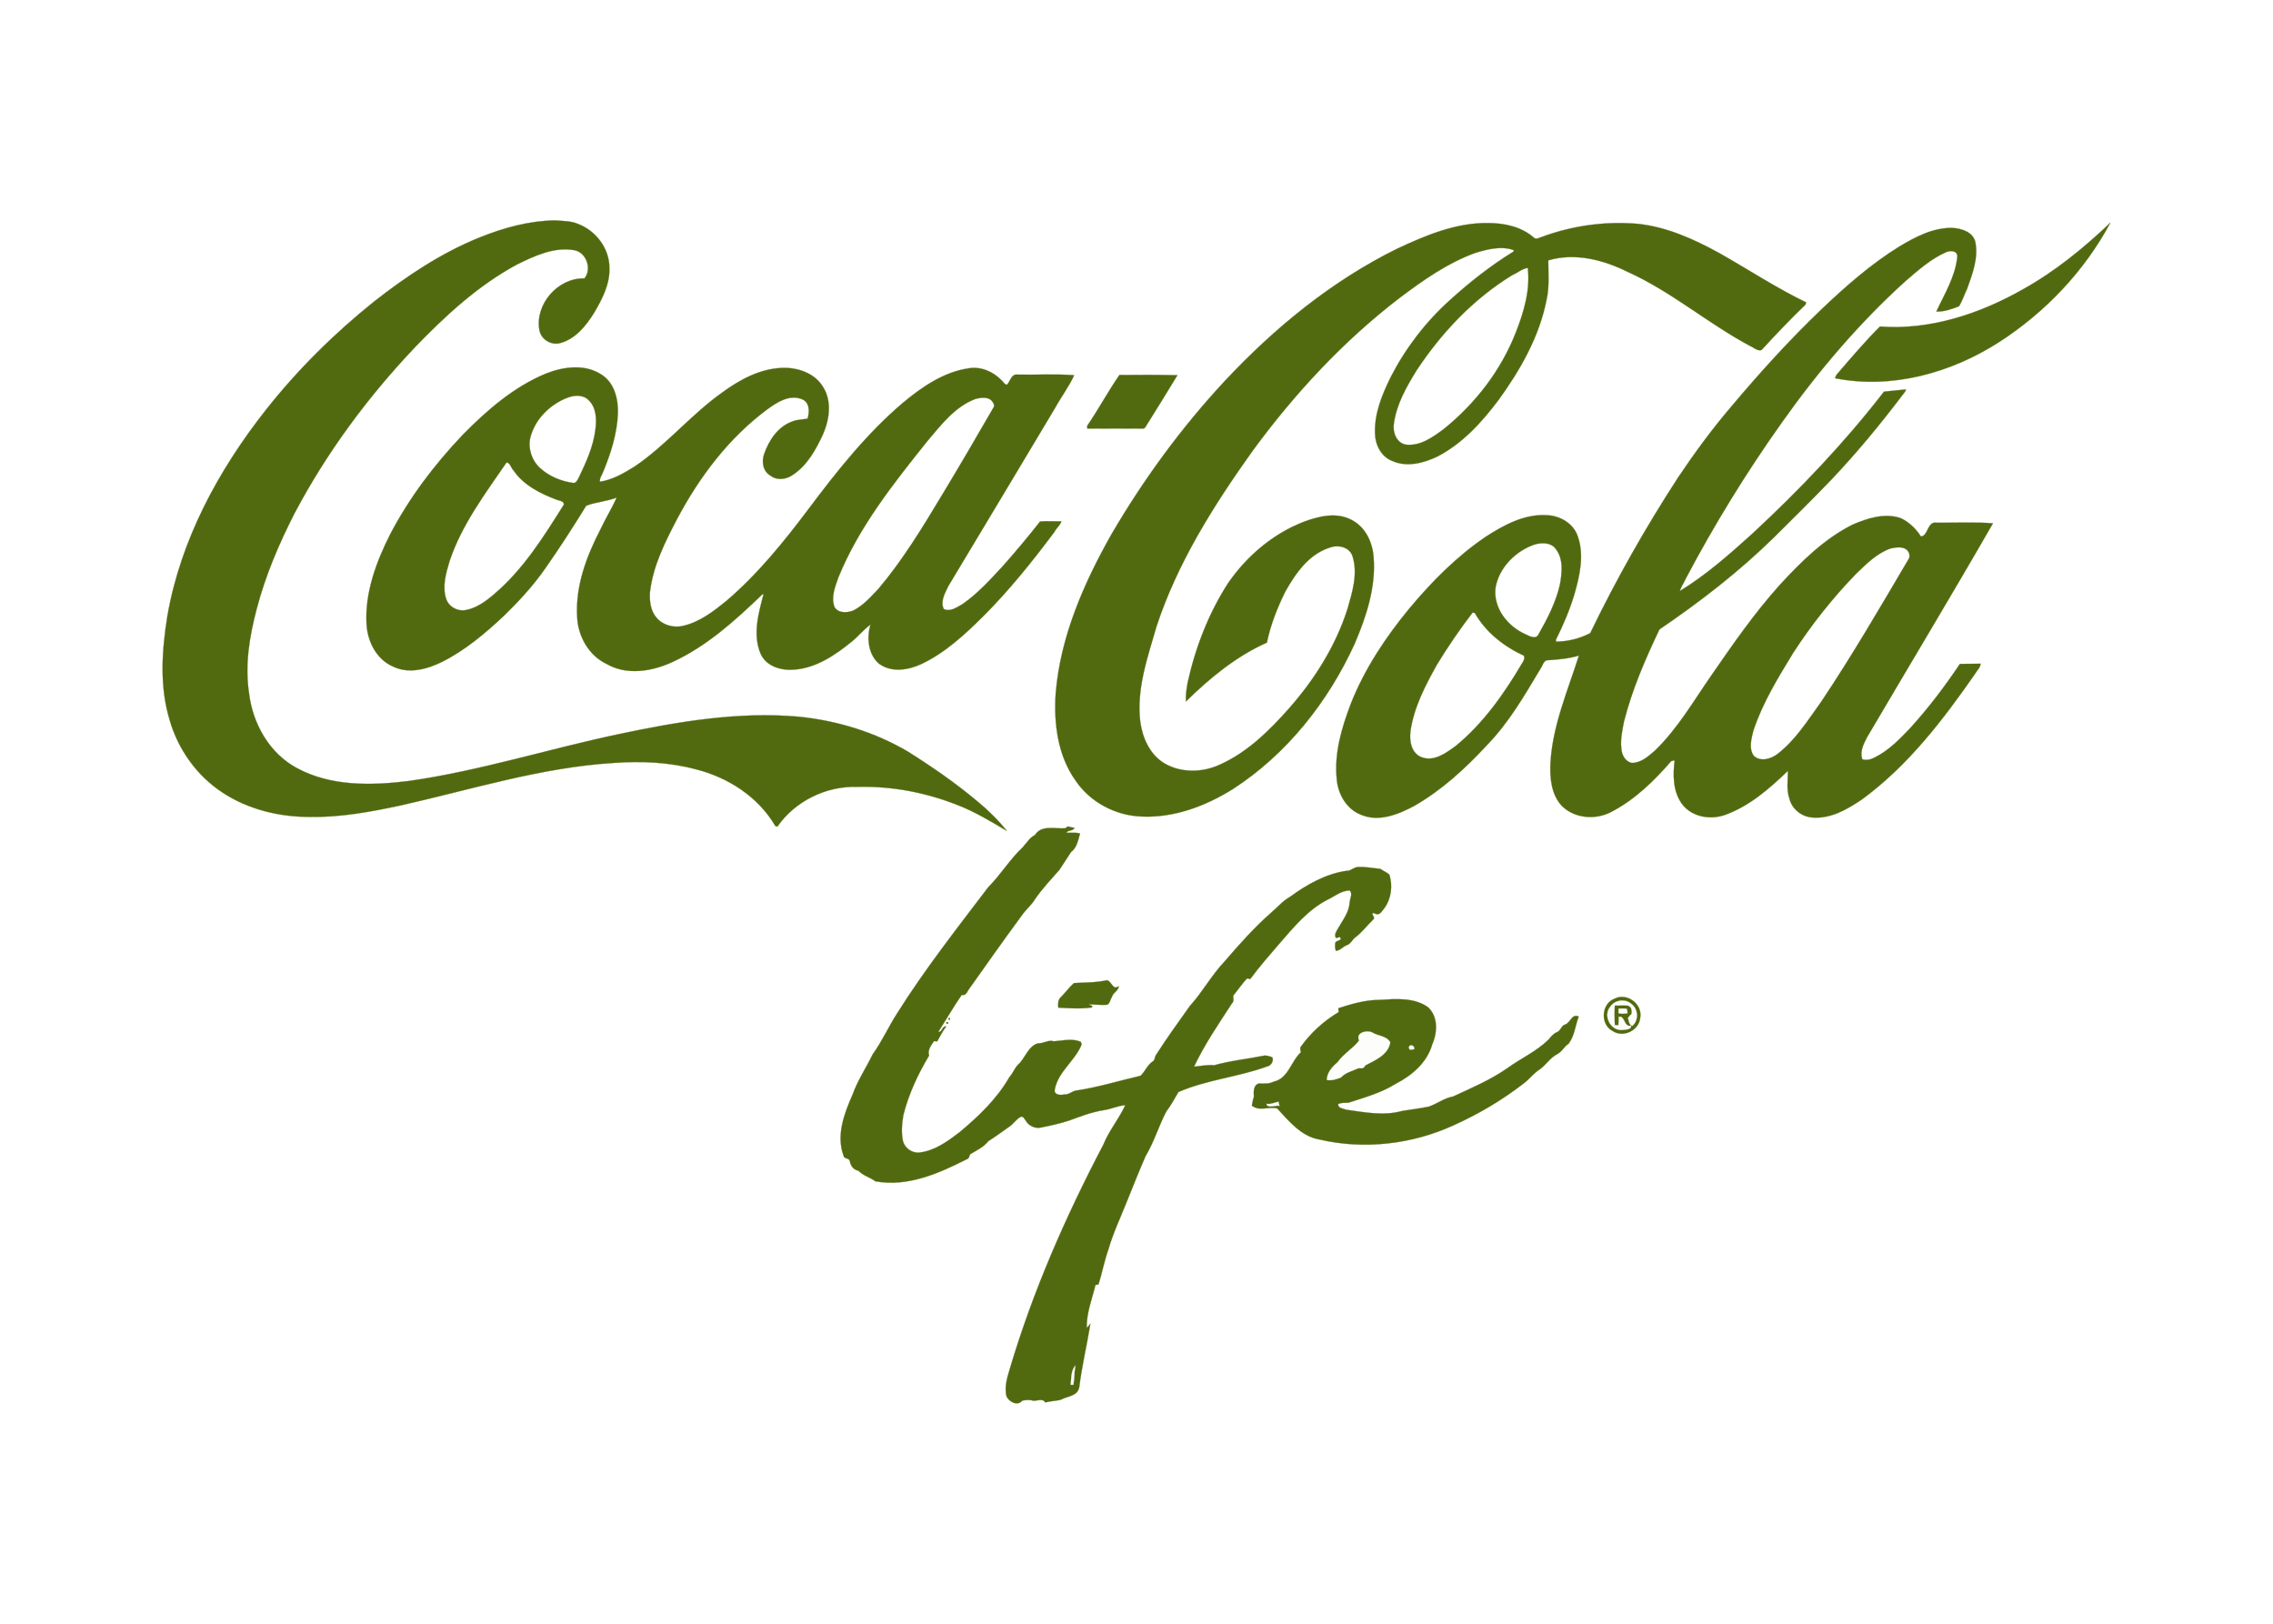
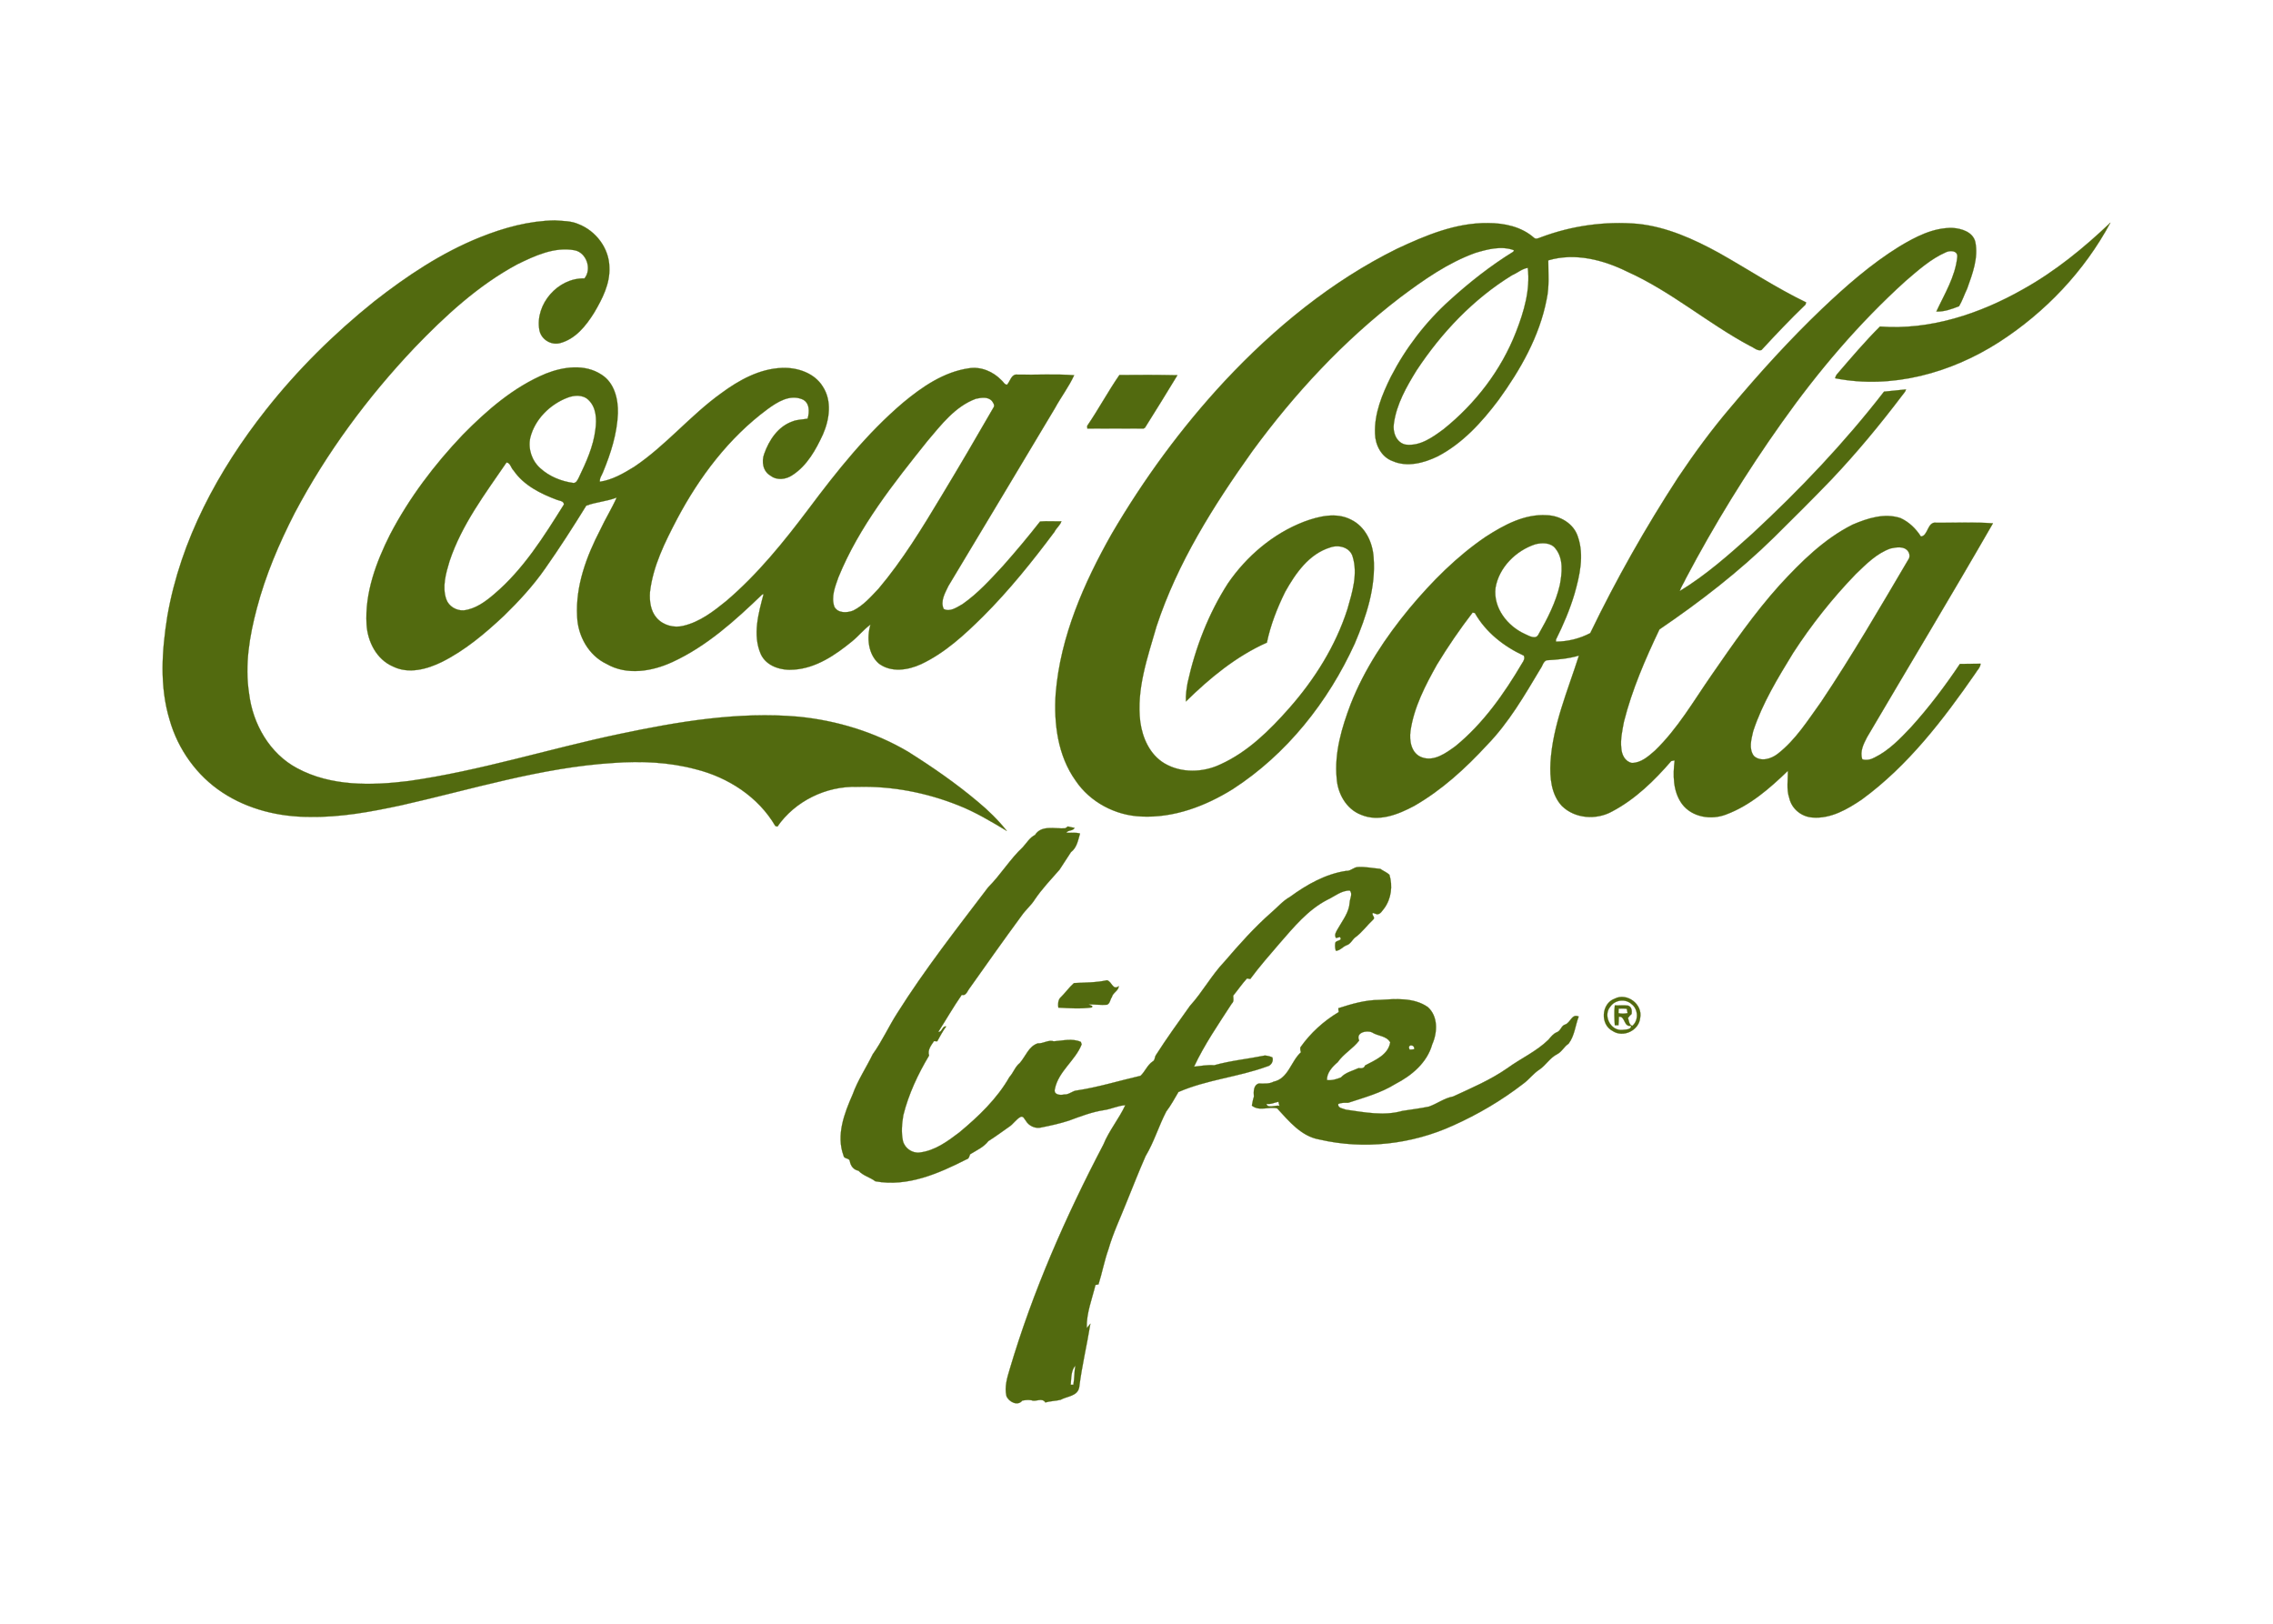
<svg xmlns="http://www.w3.org/2000/svg" viewBox="0 0 560 400" fill-rule="evenodd" clip-rule="evenodd">
-   <clipPath id="a">
-     <path d="M40 54.272h480v291.456h-480z" />
-   </clipPath>
-   <g clip-path="url(#a)" stroke-width=".05">
-     <path d="M118.296 58.444c5.848-2.349 12.046-4.049 18.393-4.149 1.95.15 3.999.1 5.799.9 4.298 1.65 7.597 5.948 7.647 10.646.2 4.049-1.75 7.798-3.749 11.196-1.999 3.198-4.598 6.498-8.447 7.497-2.198.55-4.597-.9-5.048-3.199-1.149-6.397 4.599-12.944 11.096-12.745 1.899-2.299.5-6.397-2.449-6.947-4.948-.9-9.746 1.349-14.045 3.448-9.696 5.198-17.843 12.746-25.39 20.593-11.546 12.195-21.643 25.84-29.489 40.684-3.849 7.498-7.197 15.344-9.347 23.542-1.799 6.797-2.998 13.894-1.899 20.942.899 7.447 5.048 14.794 11.845 18.393 8.347 4.498 18.294 4.298 27.49 3.149 17.593-2.499 34.587-7.947 51.98-11.596 14.445-3.049 29.239-5.548 44.034-4.248 9.497.949 18.843 3.799 27.04 8.647 5.948 3.748 11.746 7.747 17.144 12.295 2.599 2.149 5.048 4.548 7.148 7.197-3.849-2.299-7.748-4.648-11.946-6.298-7.897-3.148-16.394-4.798-24.941-4.548-7.596-.25-15.294 3.499-19.642 9.796-.1-.05-.35-.15-.5-.15-4.198-7.197-11.646-11.995-19.643-13.994-6.547-1.75-13.445-2.05-20.192-1.55-17.843 1.099-35.037 6.548-52.38 10.446-7.447 1.599-14.944 2.999-22.592 2.849-7.497 0-15.094-1.85-21.392-5.998-6.348-4.148-10.996-10.696-13.045-17.943-2.499-8.247-1.899-17.044-.55-25.491 3.248-18.742 12.544-35.936 24.24-50.78 7.798-9.896 16.844-18.843 26.69-26.74 8.047-6.298 16.644-12.045 26.14-15.844zm225.865 2.849c7.048-3.299 14.495-6.448 22.442-6.348 3.998 0 8.247.9 11.296 3.599.5.5 1.199.1 1.75-.1 7.597-2.849 15.794-3.999 23.891-3.299 7.097.75 13.744 3.749 19.942 7.147 7.197 4.049 14.045 8.597 21.492 12.195l-.15.551c-3.749 3.598-7.347 7.397-10.846 11.195-1.05.3-1.9-.65-2.799-1-10.396-5.548-19.442-13.444-30.239-18.293-5.947-2.949-12.945-4.748-19.493-2.799 0 3.149.301 6.447-.399 9.596-1.75 9.097-6.448 17.344-11.846 24.791-4.098 5.448-8.847 10.696-14.994 13.895-3.399 1.65-7.548 2.749-11.146 1.15-2.749-1-4.249-3.999-4.299-6.748-.2-4.947 1.75-9.646 3.899-13.994 3.649-7.098 8.597-13.545 14.544-18.893 4.849-4.399 10.047-8.497 15.645-11.946l.056-.128.038-.093.056-.128c-3.099-1.15-6.497-.25-9.496.649-6.798 2.449-12.746 6.648-18.493 10.946-13.995 10.696-26.091 23.741-36.487 37.936-9.547 13.395-18.443 27.489-23.591 43.133-2.199 7.648-4.998 15.445-3.998 23.542.549 3.948 2.349 8.047 5.947 10.196 4.149 2.449 9.496 2.299 13.795.25 6.748-3.049 12.146-8.397 16.994-13.895 6.247-7.097 11.396-15.294 14.294-24.341 1.2-4.148 2.599-8.647 1.3-12.895-.65-2.349-3.448-3.049-5.548-2.299-5.248 1.6-8.547 6.398-11.096 10.946-1.949 3.949-3.598 8.147-4.499 12.495-7.547 3.349-14.094 8.747-19.942 14.495-.1-1.549.15-3.049.4-4.548 1.9-8.647 5.148-17.094 9.947-24.542 4.597-6.697 11.095-12.245 18.742-15.193 3.649-1.35 7.947-2.399 11.596-.5 3.498 1.699 5.298 5.548 5.548 9.246.6 7.398-1.8 14.595-4.648 21.292-6.548 14.345-16.744 27.24-30.039 35.837-6.748 4.198-14.545 7.147-22.592 6.747-6.347-.25-12.595-3.548-16.144-8.846-4.398-6.148-5.398-14.095-4.898-21.492 1.15-13.995 6.947-27.19 13.795-39.286 7.897-13.494 17.193-26.19 27.839-37.635 12.196-13.045 26.34-24.641 42.434-32.588zm28.39 6.497c-9.546 5.848-17.394 14.145-23.541 23.442-2.499 4.048-4.949 8.346-5.598 13.095-.35 2.099.599 4.748 2.899 5.198 3.548.449 6.647-1.8 9.346-3.799 7.847-6.297 14.194-14.544 17.843-23.941 1.95-4.998 3.549-10.396 2.899-15.794-1.399.2-2.549 1.249-3.848 1.799zm125.903 3.449c7.897-4.398 14.994-10.196 21.492-16.394-6.398 11.946-16.045 22.092-27.44 29.439-11.846 7.597-26.39 11.646-40.385 8.897.1-.45.3-.85.6-1.15 3.398-3.948 6.747-7.897 10.445-11.595 12.396.949 24.641-3.149 35.288-9.197zM134.49 92.031c4.299-1.699 9.597-2.449 13.695.25 3.198 1.999 4.148 6.048 4.049 9.547-.2 4.998-1.75 9.846-3.649 14.444-.301.8-.9 1.5-.8 2.399 3.099-.45 5.897-2.099 8.496-3.698 7.798-5.248 13.796-12.646 21.392-18.093 4.399-3.249 9.447-6.048 14.995-6.248 3.799-.15 7.997 1.25 10.047 4.598 2.299 3.499 1.649 8.097.05 11.746-1.75 3.799-3.899 7.697-7.498 10.046-1.599 1.1-3.848 1.4-5.447.15-1.849-1.049-2.249-3.448-1.55-5.348 1.2-3.398 3.399-6.747 6.947-7.997 1.199-.499 2.499-.449 3.749-.699.5-1.65.55-4.049-1.4-4.799-3.049-1.199-6.048.7-8.446 2.45-9.547 7.047-16.844 16.743-22.342 27.139-2.948 5.648-5.898 11.496-6.647 17.944-.15 2.198.149 4.648 1.649 6.347 1.599 1.849 4.299 2.549 6.597 1.949 4.049-.95 7.398-3.549 10.546-6.098 7.748-6.597 14.195-14.594 20.293-22.691 6.998-9.346 14.345-18.593 23.292-26.19 4.698-3.898 9.996-7.547 16.144-8.447 2.998-.5 6.048.801 8.096 2.949.45.35.7 1.05 1.35 1.1.8-.85 1.05-2.699 2.549-2.499 4.649.1 9.347-.2 13.995.15-1.3 2.849-3.249 5.398-4.748 8.147-8.748 14.594-17.444 29.188-26.241 43.783-.8 1.699-2.049 3.748-1.15 5.648 1.55.849 3.3-.45 4.649-1.2 3.799-2.649 6.898-6.098 9.996-9.446 3.149-3.549 6.198-7.197 9.096-10.896 1.75-.15 3.499 0 5.248-.05-.249.949-1.249 1.649-1.698 2.599-5.449 7.297-11.147 14.394-17.594 20.842-4.549 4.498-9.397 8.996-15.245 11.745-3.248 1.5-7.397 2.15-10.446-.15-2.649-2.299-2.999-6.398-2.049-9.596-1.649 1.199-2.949 2.849-4.549 4.149-4.098 3.348-8.796 6.547-14.194 6.946-3.149.301-6.897-.749-8.297-3.848-2.049-4.748-.55-10.046.7-14.744l-.35.099c-6.648 6.398-13.645 12.746-22.142 16.645-4.998 2.299-11.196 3.348-16.194.449-4.448-2.099-7.096-6.947-7.247-11.745-.4-7.497 2.3-14.745 5.698-21.292 1.25-2.699 2.849-5.248 4.049-7.947-2.399.949-5.148 1.099-7.498 1.999-3.248 5.248-6.547 10.396-10.095 15.444-2.949 4.249-6.498 8.097-10.196 11.695-4.649 4.349-9.547 8.497-15.245 11.346-3.648 1.8-8.197 3.049-12.045 1.15-4.099-1.75-6.298-6.148-6.548-10.396-.45-7.747 2.349-15.295 5.798-22.142 4.698-8.997 10.896-17.194 17.893-24.541 5.948-6.047 12.545-11.795 20.492-15.094zm105.96 6.198c-5.098 1.849-8.546 6.398-11.945 10.396-8.347 10.446-16.844 21.092-21.942 33.587-.801 2.3-1.85 4.799-1 7.248.849 1.649 3.149 1.549 4.648.949 2.499-1.249 4.349-3.398 6.248-5.398 5.947-7.047 10.746-14.944 15.494-22.841 4.349-7.197 8.597-14.445 12.795-21.742.451-.6-.1-1.299-.449-1.749-1.05-1-2.599-.7-3.849-.45zm-115.656 15.694 0 0c.949.1 1.099 1.4 1.749 1.999 2.499 3.649 6.648 5.698 10.646 7.198.6.25 1.7.25 1.749 1.149-4.947 7.897-9.996 15.994-17.193 22.092-2.149 1.849-4.598 3.649-7.497 3.998-1.849.1-3.698-.999-4.299-2.749-1.049-3.049-.099-6.347.801-9.346 2.998-8.997 8.746-16.594 14.044-24.341zm14.994-15.944c-4.298 1.65-7.997 5.298-9.146 9.847-.6 2.749.399 5.698 2.499 7.548 2.199 1.999 5.148 3.198 8.097 3.598.749.05 1.049-.75 1.349-1.3 1.799-3.748 3.598-7.647 4.098-11.845.35-2.499.25-5.448-1.699-7.298-1.349-1.35-3.548-1.2-5.198-.55zm136-5.598c4.748-.05 9.546-.05 14.294.05-2.599 4.299-5.298 8.647-7.997 12.945l-.35.2c-4.648-.05-9.246 0-13.844 0l-.05-.65c2.798-4.098 5.147-8.496 7.947-12.545zM262.442 204.039c.2-.099.5-.349.65-.449.55.15 1.099.25 1.649.35-.4.849-1.549.449-2.049 1.199 1.1.1 2.299-.15 3.399.2-.5 1.649-.75 3.448-2.249 4.598l-2.799 4.298c-2.1 2.4-4.299 4.699-6.098 7.348-.85 1.399-2.199 2.499-3.149 3.848-4.448 6.048-8.797 12.196-13.145 18.343-.4.6-.75 1.6-1.699 1.3-2.05 2.949-3.848 6.098-5.798 9.147.999.1.949-1.55 1.949-1.35-.85 1.15-1.499 2.399-2.199 3.649l-.8-.05c-.699 1.05-1.649 2.199-1.199 3.549-2.749 4.598-5.048 9.496-6.347 14.694-.35 2.049-.551 4.249-.1 6.348.449 1.799 2.299 3.099 4.148 2.849 3.749-.45 6.847-2.749 9.746-4.948 4.749-3.949 9.297-8.297 12.346-13.645.999-1.1 1.399-2.55 2.549-3.449 1.449-1.649 2.199-4.148 4.448-4.848 1.35.1 2.599-.949 3.948-.5 2.199-.15 4.549-.8 6.648.15l.2.6c-1.55 3.998-5.748 6.648-6.598 10.996-.4 1.449 1.35 1.599 2.3 1.349 1.199.1 2.049-.949 3.198-1 5.248-.799 10.397-2.399 15.594-3.598 1.1-1 1.65-2.599 2.949-3.499.65-.3.5-1.099.85-1.599 2.649-4.149 5.548-8.148 8.397-12.146 3.098-3.399 5.298-7.547 8.546-10.946 3.599-4.198 7.298-8.346 11.446-11.995 1.549-1.3 2.849-2.899 4.648-3.899 4.099-2.998 8.747-5.648 13.845-6.398 1.1.1 1.849-.949 2.948-.949 1.8-.1 3.65.3 5.448.449.7.5 1.6.85 2.25 1.45.849 2.749.449 5.898-1.25 8.247-.5.55-.9 1.499-1.799 1.499l-1.05-.35c-.35.6.749 1.1.1 1.65-1.55 1.449-2.749 3.199-4.499 4.448-.699.6-1.099 1.6-2.099 1.899-.9.35-1.549 1.3-2.599 1.35-.199-.6-.25-1.25-.15-1.899.1-.801 1.949-.45 1.15-1.5l-.949.25c-.55-.75.05-1.599.45-2.299 1.15-2.049 2.749-3.999 2.899-6.447.05-1 .8-2.099.05-2.949-2.099-.05-3.748 1.449-5.598 2.3-4.798 2.499-8.247 6.747-11.745 10.746-2.449 2.848-4.948 5.697-7.197 8.746l-.8-.15c-1.199 1.3-2.249 2.849-3.399 4.248 0 .65.25 1.45-.35 1.95-3.299 5.098-6.747 10.096-9.296 15.544 1.649-.15 3.248-.5 4.947-.35 4.099-1.15 8.347-1.55 12.496-2.399.65.05 1.249.2 1.849.45.35.949-.3 2.049-1.3 2.249-7.097 2.599-14.844 3.248-21.841 6.297-.95 1.6-1.85 3.3-2.999 4.799-1.85 3.549-2.999 7.497-5.098 10.996-1.65 3.748-3.149 7.597-4.698 11.396-1.5 3.798-3.299 7.547-4.448 11.545-1 2.8-1.55 5.799-2.449 8.648l-.75.149c-.849 3.499-2.249 6.947-2.149 10.596.3-.3.55-.65.899-1.05-.849 5.248-2.098 10.396-2.749 15.644-.4 2.25-2.999 2.2-4.597 3.099-1.25.301-2.55.301-3.749.65-.85-1.299-2.3-.05-3.449-.55-.749-.1-1.499-.05-2.249.1-1.1 1.449-3.349.3-3.898-1.149-.5-2.199.149-4.399.799-6.548 5.698-19.243 13.796-37.636 23.092-55.38 1.399-3.448 3.848-6.347 5.398-9.696-1.8.1-3.449.95-5.198 1.2-2.999.449-5.848 1.549-8.697 2.599-2.149.699-4.398 1.199-6.647 1.649-1.5.45-3.199-.3-3.949-1.599-.35-.4-.6-1.199-1.249-1-1.199.6-1.85 1.849-2.999 2.55-1.65 1.149-3.249 2.348-4.998 3.448-1.15 1.499-2.899 2.249-4.499 3.249-.199.449-.25 1.099-.899 1.249-6.898 3.499-14.545 6.848-22.442 5.398-1.299-1-2.999-1.349-4.148-2.598-1.25-.25-1.949-1.2-2.149-2.4-.15-.8-1.45-.449-1.55-1.349-1.849-5.049.2-10.397 2.249-15.045 1.25-3.499 3.349-6.597 4.948-9.896 2.3-3.199 3.898-6.798 6.048-10.146 6.798-10.797 14.694-20.843 22.392-30.989 3.099-3.099 5.348-6.897 8.547-9.896.949-1.05 1.699-2.349 2.998-2.999 1.598-2.549 4.997-1.45 7.446-1.65zM264.591 242.175c2.699-.15 5.498-.1 8.147-.699 1.25.35 1.4 2.599 2.899 1.449-.05 1.15-1.449 1.599-1.699 2.699-.45.599-.45 1.649-1.249 1.899-1.5.1-2.999-.1-4.499-.1.2.1.65.3.9.4l-.05.35c-2.699.4-5.598.2-8.297.05-.1-.75-.1-1.699.4-2.349 1.249-1.2 2.199-2.6 3.448-3.699zm133.2 3.848c3.049-1.598 6.998 1.4 6.298 4.749-.3 3.099-4.198 4.948-6.798 3.198-3.098-1.599-2.798-6.747.5-7.947zm-57.978.3c3.999-.25 8.497-.649 11.946 1.75 2.598 2.299 2.399 6.297 1.099 9.196-1.25 4.498-5.048 7.697-9.047 9.746-3.599 2.249-7.697 3.349-11.646 4.649-.849 0-1.699-.051-2.449.3-.199 1.049 1.2 1.099 1.9 1.399 4.598.65 9.346 1.6 13.895.301 2.149-.35 4.348-.6 6.497-1.051 2.05-.699 3.799-2.099 5.998-2.499 4.548-2.099 9.247-4.098 13.395-6.997 3.299-2.399 7.147-4.098 10.096-6.997.6-.7 1.199-1.5 2.099-1.85.95-.349 1.05-1.649 2.05-1.899 1.299-.449 1.599-2.749 3.299-1.949-.85 2.199-1 4.749-2.499 6.697-1.1.7-1.65 2-2.849 2.599-1.75.9-2.699 2.649-4.299 3.749-1.499.95-2.549 2.449-3.998 3.499-5.298 4.098-11.146 7.547-17.294 10.296-10.196 4.648-21.942 5.997-32.937 3.448-4.449-.749-7.498-4.498-10.397-7.647-2.049-.55-4.398.8-6.247-.699.15-.75.25-1.5.5-2.199-.1-1.15-.15-2.849 1.199-3.249 1.249 0 2.549.15 3.649-.45 3.648-.749 4.298-5.098 6.747-7.247-.15-.4-.2-.8-.15-1.2 2.499-3.548 5.748-6.497 9.446-8.696 0-.25-.1-.749-.1-.949 3.25-1.051 6.648-2.051 10.097-2.051z" fill="#526a0f" stroke="#526a0f" />
-     <path d="M396.742 247.973c1.15-1.7 3.749-2 5.248-.6 1.65 1.249 1.75 4.049.15 5.348-.8-.25-.8-1.25-1.05-1.949.259-.368.561-.704.9-1 .1-.8 0-1.799-.9-2.049-1.05-.15-2.149 0-3.249-.05-.199 1.599-.099 3.249 0 4.898h.9c.05-.7.1-1.399.1-2.099 1.599-.25 1.15 2.649 2.999 2.199.15 1.05-1.55.949-2.299 1.05-2.799.15-4.649-3.599-2.799-5.748zM398.791 248.473c.65-.05 1.349-.05 1.999.05l.2 1.05c-.75.15-1.55.199-2.249 0l.05-1.1z" fill="#fdfdfc" stroke="#fdfdfc" />
-     <path d="M233.703 250.822h.35v.35h-.35v-.35zm-.5.949l.4.051-.05.35h-.4l.05-.401z" fill="#526a0f" stroke="#526a0f" />
-     <path d="M334.865 256.32c-.949-1.95 1.849-2.599 3.149-2 1.449.949 3.549.8 4.499 2.449-.5 3.099-3.749 4.399-6.198 5.698-.25.749-.95.749-1.6.65-1.499.699-3.198 1.05-4.348 2.299-1.099.45-2.249.8-3.448.65-.051-1.8 1.349-3.299 2.649-4.398 1.449-2.1 3.797-3.349 5.297-5.348zm12.445 2.249c-.799-1.35 1.3-1.4 1.1-.1-.25.05-.8.1-1.1.1zm-35.286 13.345c1.05.2 1.949-.3 2.948-.5.051.25.15.75.25 1-.949-.25-2.948.75-3.198-.5zm-48.232 69.224c.15-1.55.05-3.498 1.15-4.748-.301 1.549-.2 3.149-.5 4.748h-.65z" fill="#fdfdfc" stroke="#fdfdfc" />
-     <path d="M467.915 60.743c3.998-2.399 8.347-4.698 13.145-4.598 2.249.15 4.998 1 5.598 3.449.8 3.948-.699 7.847-1.999 11.495-.7 1.45-1.199 2.999-2 4.349-1.799.699-3.698 1.399-5.598 1.299 2-4.298 4.649-8.547 5.149-13.395.199-1.649-1.749-1.699-2.799-1.199-3.749 1.649-6.848 4.448-9.946 7.097-11.496 10.396-21.592 22.292-30.539 34.937-8.695 12.248-16.575 25.054-23.591 38.335-.45 1.05-1.15 2-1.5 3.099 6.498-3.948 12.246-9.047 17.894-14.145 11.695-10.845 22.691-22.392 32.437-34.987 1.8-.199 3.599-.349 5.398-.55-.099.6-.599 1-.899 1.45-5.448 7.197-11.196 14.144-17.394 20.692-4.648 4.848-9.396 9.546-14.145 14.244-8.646 8.497-18.293 15.944-28.289 22.742-3.499 7.347-6.748 14.844-8.747 22.741-.4 2.15-.9 4.348-.65 6.498.1 1.599.9 3.299 2.599 3.649 2.249 0 4.049-1.6 5.698-3.05 5.597-5.398 9.496-12.194 13.944-18.593 5.248-7.597 10.547-15.244 16.744-22.141 5.298-5.748 10.946-11.396 18.044-14.945 3.648-1.549 7.797-2.899 11.745-1.599 2.099.95 3.799 2.599 5.048 4.549 1.8-.15 1.55-3.749 3.799-3.399 4.649.05 9.297-.2 13.945.15-10.146 17.643-20.693 35.137-31.039 52.73-.849 1.65-1.799 3.499-1.15 5.398 1 .35 2.15.051 3.05-.449 3.548-1.75 6.297-4.648 8.946-7.447 4.399-4.849 8.397-10.147 12.046-15.595l5.098-.05c-.051.95-.85 1.6-1.3 2.4-7.947 11.445-16.594 22.741-27.939 31.038-3.548 2.399-7.647 4.798-12.145 4.448-2.699-.15-5.148-2.099-5.748-4.798-.75-2.199-.3-4.498-.349-6.697-4.449 4.298-9.297 8.547-15.195 10.746-3.698 1.449-8.446.699-10.895-2.6-2.25-3.098-2.25-7.147-1.8-10.745l-.849.199c-4.149 4.799-8.848 9.397-14.546 12.396-3.848 2.149-9.146 1.849-12.395-1.35-2.649-2.848-2.999-6.997-2.799-10.746.55-9.146 4.249-17.643 6.998-26.29-2.55.75-5.248 1-7.947 1.15-.85.3-1 1.399-1.5 2.049-3.948 6.598-7.797 13.296-13.195 18.843-5.298 5.748-11.146 11.096-17.943 14.994-3.948 2.1-8.746 4.049-13.145 2.15-3.598-1.4-5.698-5.198-5.948-8.947-.599-6.297 1.25-12.495 3.449-18.293 3.398-8.647 8.596-16.444 14.444-23.541 5.549-6.648 11.696-12.846 18.843-17.694 4.498-2.899 9.547-5.648 15.045-5.298 3.299.1 6.648 2.099 7.647 5.298 1.599 4.598.449 9.597-.85 14.145-1.149 3.848-2.749 7.597-4.548 11.196v.5c2.899 0 5.898-.75 8.446-2.1 6.398-13.245 13.645-26.04 21.642-38.335 4.049-6.048 8.347-11.896 13.046-17.394 7.047-8.397 14.444-16.544 22.392-24.141 5.897-5.598 12.095-11.045 19.042-15.344zm-2.149 74.372c1.399-.3 3.298-.65 4.298.65.45.65.55 1.499.051 2.149-6.948 11.796-13.845 23.641-21.442 34.987-3.249 4.498-6.248 9.346-10.696 12.796-1.599 1.249-4.149 2.049-5.848.549-1.349-1.749-.649-4.148-.2-6.097 2.25-6.898 6.098-13.145 9.847-19.293 4.498-6.947 9.696-13.495 15.444-19.443 2.548-2.449 5.147-5.098 8.546-6.298zm-102.962 15.794c.1 0 .4.05.55.1 2.699 4.748 7.148 8.247 12.046 10.496.35.6 0 1.3-.35 1.8-4.448 7.547-9.596 14.894-16.444 20.492-2.348 1.699-5.298 3.899-8.346 2.749-2.549-.949-3.099-4.049-2.749-6.498.849-5.847 3.649-11.195 6.498-16.294 2.698-4.448 5.647-8.746 8.795-12.845zm15.495-16.843c-4.798 1.549-8.997 5.697-9.847 10.745-.6 4.949 2.949 9.447 7.298 11.396.999.45 2.649 1.45 3.298.05 2.199-3.848 4.249-7.847 5.248-12.145.55-2.949.95-6.448-1.049-8.947-1.15-1.549-3.299-1.499-4.948-1.099z" fill="#526a0f" stroke="#526a0f" />
-   </g>
+   <path d="M262.442 204.039c.2-.099.5-.349.65-.449.55.15 1.099.25 1.649.35-.4.849-1.549.449-2.049 1.199 1.1.1 2.299-.15 3.399.2-.5 1.649-.75 3.448-2.249 4.598l-2.799 4.298c-2.1 2.4-4.299 4.699-6.098 7.348-.85 1.399-2.199 2.499-3.149 3.848-4.448 6.048-8.797 12.196-13.145 18.343-.4.6-.75 1.6-1.699 1.3-2.05 2.949-3.848 6.098-5.798 9.147.999.1.949-1.55 1.949-1.35-.85 1.15-1.499 2.399-2.199 3.649l-.8-.05c-.699 1.05-1.649 2.199-1.199 3.549-2.749 4.598-5.048 9.496-6.347 14.694-.35 2.049-.551 4.249-.1 6.348.449 1.799 2.299 3.099 4.148 2.849 3.749-.45 6.847-2.749 9.746-4.948 4.749-3.949 9.297-8.297 12.346-13.645.999-1.1 1.399-2.55 2.549-3.449 1.449-1.649 2.199-4.148 4.448-4.848 1.35.1 2.599-.949 3.948-.5 2.199-.15 4.549-.8 6.648.15l.2.6c-1.55 3.998-5.748 6.648-6.598 10.996-.4 1.449 1.35 1.599 2.3 1.349 1.199.1 2.049-.949 3.198-1 5.248-.799 10.397-2.399 15.594-3.598 1.1-1 1.65-2.599 2.949-3.499.65-.3.5-1.099.85-1.599 2.649-4.149 5.548-8.148 8.397-12.146 3.098-3.399 5.298-7.547 8.546-10.946 3.599-4.198 7.298-8.346 11.446-11.995 1.549-1.3 2.849-2.899 4.648-3.899 4.099-2.998 8.747-5.648 13.845-6.398 1.1.1 1.849-.949 2.948-.949 1.8-.1 3.65.3 5.448.449.7.5 1.6.85 2.25 1.45.849 2.749.449 5.898-1.25 8.247-.5.55-.9 1.499-1.799 1.499l-1.05-.35c-.35.6.749 1.1.1 1.65-1.55 1.449-2.749 3.199-4.499 4.448-.699.6-1.099 1.6-2.099 1.899-.9.35-1.549 1.3-2.599 1.35-.199-.6-.25-1.25-.15-1.899.1-.801 1.949-.45 1.15-1.5l-.949.25c-.55-.75.05-1.599.45-2.299 1.15-2.049 2.749-3.999 2.899-6.447.05-1 .8-2.099.05-2.949-2.099-.05-3.748 1.449-5.598 2.3-4.798 2.499-8.247 6.747-11.745 10.746-2.449 2.848-4.948 5.697-7.197 8.746l-.8-.15c-1.199 1.3-2.249 2.849-3.399 4.248 0 .65.25 1.45-.35 1.95-3.299 5.098-6.747 10.096-9.296 15.544 1.649-.15 3.248-.5 4.947-.35 4.099-1.15 8.347-1.55 12.496-2.399.65.05 1.249.2 1.849.45.35.949-.3 2.049-1.3 2.249-7.097 2.599-14.844 3.248-21.841 6.297-.95 1.6-1.85 3.3-2.999 4.799-1.85 3.549-2.999 7.497-5.098 10.996-1.65 3.748-3.149 7.597-4.698 11.396-1.5 3.798-3.299 7.547-4.448 11.545-1 2.8-1.55 5.799-2.449 8.648l-.75.149c-.849 3.499-2.249 6.947-2.149 10.596.3-.3.55-.65.899-1.05-.849 5.248-2.098 10.396-2.749 15.644-.4 2.25-2.999 2.2-4.597 3.099-1.25.301-2.55.301-3.749.65-.85-1.299-2.3-.05-3.449-.55-.749-.1-1.499-.05-2.249.1-1.1 1.449-3.349.3-3.898-1.149-.5-2.199.149-4.399.799-6.548 5.698-19.243 13.796-37.636 23.092-55.38 1.399-3.448 3.848-6.347 5.398-9.696-1.8.1-3.449.95-5.198 1.2-2.999.449-5.848 1.549-8.697 2.599-2.149.699-4.398 1.199-6.647 1.649-1.5.45-3.199-.3-3.949-1.599-.35-.4-.6-1.199-1.249-1-1.199.6-1.85 1.849-2.999 2.55-1.65 1.149-3.249 2.348-4.998 3.448-1.15 1.499-2.899 2.249-4.499 3.249-.199.449-.25 1.099-.899 1.249-6.898 3.499-14.545 6.848-22.442 5.398-1.299-1-2.999-1.349-4.148-2.598-1.25-.25-1.949-1.2-2.149-2.4-.15-.8-1.45-.449-1.55-1.349-1.849-5.049.2-10.397 2.249-15.045 1.25-3.499 3.349-6.597 4.948-9.896 2.3-3.199 3.898-6.798 6.048-10.146 6.798-10.797 14.694-20.843 22.392-30.989 3.099-3.099 5.348-6.897 8.547-9.896.949-1.05 1.699-2.349 2.998-2.999 1.598-2.549 4.997-1.45 7.446-1.65zm2 137.099c.3-1.599.199-3.199.5-4.748-1.1 1.25-1 3.198-1.15 4.748h.65zm75.371-94.815c3.999-.25 8.497-.649 11.946 1.75 2.598 2.299 2.399 6.297 1.099 9.196-1.25 4.498-5.048 7.697-9.047 9.746-3.599 2.249-7.697 3.349-11.646 4.649-.849 0-1.699-.051-2.449.3-.199 1.049 1.2 1.099 1.9 1.399 4.598.65 9.346 1.6 13.895.301 2.149-.35 4.348-.6 6.497-1.051 2.05-.699 3.799-2.099 5.998-2.499 4.548-2.099 9.247-4.098 13.395-6.997 3.299-2.399 7.147-4.098 10.096-6.997.6-.7 1.199-1.5 2.099-1.85.95-.349 1.05-1.649 2.05-1.899 1.299-.449 1.599-2.749 3.299-1.949-.85 2.199-1 4.749-2.499 6.697-1.1.7-1.65 2-2.849 2.599-1.75.9-2.699 2.649-4.299 3.749-1.499.95-2.549 2.449-3.998 3.499-5.298 4.098-11.146 7.547-17.294 10.296-10.196 4.648-21.942 5.997-32.937 3.448-4.449-.749-7.498-4.498-10.397-7.647-2.049-.55-4.398.8-6.247-.699.15-.75.25-1.5.5-2.199-.1-1.15-.15-2.849 1.199-3.249 1.249 0 2.549.15 3.649-.45 3.648-.749 4.298-5.098 6.747-7.247-.15-.4-.2-.8-.15-1.2 2.499-3.548 5.748-6.497 9.446-8.696 0-.25-.1-.749-.1-.949 3.25-1.051 6.648-2.051 10.097-2.051zm-27.789 25.591c1.05.2 1.949-.3 2.948-.5.051.25.15.75.25 1-.949-.25-2.948.75-3.198-.5zm22.841-15.594c-1.5 1.999-3.848 3.248-5.297 5.348-1.3 1.099-2.7 2.598-2.649 4.398 1.199.15 2.349-.2 3.448-.65 1.15-1.249 2.849-1.6 4.348-2.299.65.099 1.35.099 1.6-.65 2.449-1.299 5.698-2.599 6.198-5.698-.95-1.649-3.05-1.5-4.499-2.449-1.3-.599-4.098.05-3.149 2zm12.445 2.249c-.799-1.35 1.3-1.4 1.1-.1-.25.05-.8.1-1.1.1zm50.481-12.546c3.049-1.598 6.998 1.4 6.298 4.749-.3 3.099-4.198 4.948-6.798 3.198-3.098-1.599-2.798-6.747.5-7.947zm.95 6.548h-.9c-.099-1.649-.199-3.299 0-4.898 1.1.05 2.199-.1 3.249.05.9.25 1 1.249.9 2.049-.339.296-.641.632-.9 1 .25.699.25 1.699 1.05 1.949 1.6-1.299 1.5-4.099-.15-5.348-1.499-1.4-4.097-1.1-5.248.6-1.85 2.149 0 5.898 2.799 5.748.749-.101 2.449 0 2.299-1.05-1.849.45-1.4-2.449-2.999-2.199 0 .7-.05 1.398-.1 2.099zm.05-4.098l-.05 1.1c.699.199 1.499.15 2.249 0l-.2-1.05c-.65-.1-1.348-.1-1.999-.05zm-134.2-6.298c2.699-.15 5.498-.1 8.147-.699 1.25.35 1.4 2.599 2.899 1.449-.05 1.15-1.449 1.599-1.699 2.699-.45.599-.45 1.649-1.249 1.899-1.5.1-2.999-.1-4.499-.1.2.1.65.3.9.4l-.05.35c-2.699.4-5.598.2-8.297.05-.1-.75-.1-1.699.4-2.349 1.249-1.2 2.199-2.6 3.448-3.699zm-146.295-183.731c5.848-2.349 12.046-4.049 18.393-4.149 1.95.15 3.999.1 5.799.9 4.298 1.65 7.597 5.948 7.647 10.646.2 4.049-1.75 7.798-3.749 11.196-1.999 3.198-4.598 6.498-8.447 7.497-2.198.55-4.597-.9-5.048-3.199-1.149-6.397 4.599-12.944 11.096-12.745 1.899-2.299.5-6.397-2.449-6.947-4.948-.9-9.746 1.349-14.045 3.448-9.696 5.198-17.843 12.746-25.39 20.593-11.546 12.195-21.643 25.84-29.489 40.684-3.849 7.498-7.197 15.344-9.347 23.542-1.799 6.797-2.998 13.894-1.899 20.942.899 7.447 5.048 14.794 11.845 18.393 8.347 4.498 18.294 4.298 27.49 3.149 17.593-2.499 34.587-7.947 51.98-11.596 14.445-3.049 29.239-5.548 44.034-4.248 9.497.949 18.843 3.799 27.04 8.647 5.948 3.748 11.746 7.747 17.144 12.295 2.599 2.149 5.048 4.548 7.148 7.197-3.849-2.299-7.748-4.648-11.946-6.298-7.897-3.148-16.394-4.798-24.941-4.548-7.596-.25-15.294 3.499-19.642 9.796-.1-.05-.35-.15-.5-.15-4.198-7.197-11.646-11.995-19.643-13.994-6.547-1.75-13.445-2.05-20.192-1.55-17.843 1.099-35.037 6.548-52.38 10.446-7.447 1.599-14.944 2.999-22.592 2.849-7.497 0-15.094-1.85-21.392-5.998-6.348-4.148-10.996-10.696-13.045-17.943-2.499-8.247-1.899-17.044-.55-25.491 3.248-18.742 12.544-35.936 24.24-50.78 7.798-9.896 16.844-18.843 26.69-26.74 8.047-6.298 16.644-12.045 26.14-15.844zm349.619 2.299c3.998-2.399 8.347-4.698 13.145-4.598 2.249.15 4.998 1 5.598 3.449.8 3.948-.699 7.847-1.999 11.495-.7 1.45-1.199 2.999-2 4.349-1.799.699-3.698 1.399-5.598 1.299 2-4.298 4.649-8.547 5.149-13.395.199-1.649-1.749-1.699-2.799-1.199-3.749 1.649-6.848 4.448-9.946 7.097-11.496 10.396-21.592 22.292-30.539 34.937-8.695 12.248-16.575 25.054-23.591 38.335-.45 1.05-1.15 2-1.5 3.099 6.498-3.948 12.246-9.047 17.894-14.145 11.695-10.845 22.691-22.392 32.437-34.987 1.8-.199 3.599-.349 5.398-.55-.099.6-.599 1-.899 1.45-5.448 7.197-11.196 14.144-17.394 20.692-4.648 4.848-9.396 9.546-14.145 14.244-8.646 8.497-18.293 15.944-28.289 22.742-3.499 7.347-6.748 14.844-8.747 22.741-.4 2.15-.9 4.348-.65 6.498.1 1.599.9 3.299 2.599 3.649 2.249 0 4.049-1.6 5.698-3.05 5.597-5.398 9.496-12.194 13.944-18.593 5.248-7.597 10.547-15.244 16.744-22.141 5.298-5.748 10.946-11.396 18.044-14.945 3.648-1.549 7.797-2.899 11.745-1.599 2.099.95 3.799 2.599 5.048 4.549 1.8-.15 1.55-3.749 3.799-3.399 4.649.05 9.297-.2 13.945.15-10.146 17.643-20.693 35.137-31.039 52.73-.849 1.65-1.799 3.499-1.15 5.398 1 .35 2.15.051 3.05-.449 3.548-1.75 6.297-4.648 8.946-7.447 4.399-4.849 8.397-10.147 12.046-15.595l5.098-.05c-.051.95-.85 1.6-1.3 2.4-7.947 11.445-16.594 22.741-27.939 31.038-3.548 2.399-7.647 4.798-12.145 4.448-2.699-.15-5.148-2.099-5.748-4.798-.75-2.199-.3-4.498-.349-6.697-4.449 4.298-9.297 8.547-15.195 10.746-3.698 1.449-8.446.699-10.895-2.6-2.25-3.098-2.25-7.147-1.8-10.745l-.849.199c-4.149 4.799-8.848 9.397-14.546 12.396-3.848 2.149-9.146 1.849-12.395-1.35-2.649-2.848-2.999-6.997-2.799-10.746.55-9.146 4.249-17.643 6.998-26.29-2.55.75-5.248 1-7.947 1.15-.85.3-1 1.399-1.5 2.049-3.948 6.598-7.797 13.296-13.195 18.843-5.298 5.748-11.146 11.096-17.943 14.994-3.948 2.1-8.746 4.049-13.145 2.15-3.598-1.4-5.698-5.198-5.948-8.947-.599-6.297 1.25-12.495 3.449-18.293 3.398-8.647 8.596-16.444 14.444-23.541 5.549-6.648 11.696-12.846 18.843-17.694 4.498-2.899 9.547-5.648 15.045-5.298 3.299.1 6.648 2.099 7.647 5.298 1.599 4.598.449 9.597-.85 14.145-1.149 3.848-2.749 7.597-4.548 11.196v.5c2.899 0 5.898-.75 8.446-2.1 6.398-13.245 13.645-26.04 21.642-38.335 4.049-6.048 8.347-11.896 13.046-17.394 7.047-8.397 14.444-16.544 22.392-24.141 5.897-5.598 12.095-11.045 19.042-15.344zm-123.754.55c7.048-3.299 14.495-6.448 22.442-6.348 3.998 0 8.247.9 11.296 3.599.5.5 1.199.1 1.75-.1 7.597-2.849 15.794-3.999 23.891-3.299 7.097.75 13.744 3.749 19.942 7.147 7.197 4.049 14.045 8.597 21.492 12.195l-.15.551c-3.749 3.598-7.347 7.397-10.846 11.195-1.05.3-1.9-.65-2.799-1-10.396-5.548-19.442-13.444-30.239-18.293-5.947-2.949-12.945-4.748-19.493-2.799 0 3.149.301 6.447-.399 9.596-1.75 9.097-6.448 17.344-11.846 24.791-4.098 5.448-8.847 10.696-14.994 13.895-3.399 1.65-7.548 2.749-11.146 1.15-2.749-1-4.249-3.999-4.299-6.748-.2-4.947 1.75-9.646 3.899-13.994 3.649-7.098 8.597-13.545 14.544-18.893 4.849-4.399 10.047-8.497 15.645-11.946l.056-.128.038-.093.056-.128c-3.099-1.15-6.497-.25-9.496.649-6.798 2.449-12.746 6.648-18.493 10.946-13.995 10.696-26.091 23.741-36.487 37.936-9.547 13.395-18.443 27.489-23.591 43.133-2.199 7.648-4.998 15.445-3.998 23.542.549 3.948 2.349 8.047 5.947 10.196 4.149 2.449 9.496 2.299 13.795.25 6.748-3.049 12.146-8.397 16.994-13.895 6.247-7.097 11.396-15.294 14.294-24.341 1.2-4.148 2.599-8.647 1.3-12.895-.65-2.349-3.448-3.049-5.548-2.299-5.248 1.6-8.547 6.398-11.096 10.946-1.949 3.949-3.598 8.147-4.499 12.495-7.547 3.349-14.094 8.747-19.942 14.495-.1-1.549.15-3.049.4-4.548 1.9-8.647 5.148-17.094 9.947-24.542 4.597-6.697 11.095-12.245 18.742-15.193 3.649-1.35 7.947-2.399 11.596-.5 3.498 1.699 5.298 5.548 5.548 9.246.6 7.398-1.8 14.595-4.648 21.292-6.548 14.345-16.744 27.24-30.039 35.837-6.748 4.198-14.545 7.147-22.592 6.747-6.347-.25-12.595-3.548-16.144-8.846-4.398-6.148-5.398-14.095-4.898-21.492 1.15-13.995 6.947-27.19 13.795-39.286 7.897-13.494 17.193-26.19 27.839-37.635 12.196-13.045 26.34-24.641 42.434-32.588zm121.605 73.822c-3.399 1.2-5.998 3.849-8.546 6.298-5.748 5.948-10.946 12.496-15.444 19.443-3.749 6.148-7.597 12.395-9.847 19.293-.449 1.949-1.149 4.348.2 6.097 1.699 1.5 4.249.7 5.848-.549 4.448-3.45 7.447-8.298 10.696-12.796 7.597-11.346 14.494-23.191 21.442-34.987.499-.65.399-1.499-.051-2.149-1-1.3-2.899-.95-4.298-.65zm-102.962 15.794 0 0c.1 0 .4.05.55.1 2.699 4.748 7.148 8.247 12.046 10.496.35.6 0 1.3-.35 1.8-4.448 7.547-9.596 14.894-16.444 20.492-2.348 1.699-5.298 3.899-8.346 2.749-2.549-.949-3.099-4.049-2.749-6.498.849-5.847 3.649-11.195 6.498-16.294 2.698-4.448 5.647-8.746 8.795-12.845zm-228.314-58.878c4.299-1.699 9.597-2.449 13.695.25 3.198 1.999 4.148 6.048 4.049 9.547-.2 4.998-1.75 9.846-3.649 14.444-.301.8-.9 1.5-.8 2.399 3.099-.45 5.897-2.099 8.496-3.698 7.798-5.248 13.796-12.646 21.392-18.093 4.399-3.249 9.447-6.048 14.995-6.248 3.799-.15 7.997 1.25 10.047 4.598 2.299 3.499 1.649 8.097.05 11.746-1.75 3.799-3.899 7.697-7.498 10.046-1.599 1.1-3.848 1.4-5.447.15-1.849-1.049-2.249-3.448-1.55-5.348 1.2-3.398 3.399-6.747 6.947-7.997 1.199-.499 2.499-.449 3.749-.699.5-1.65.55-4.049-1.4-4.799-3.049-1.199-6.048.7-8.446 2.45-9.547 7.047-16.844 16.743-22.342 27.139-2.948 5.648-5.898 11.496-6.647 17.944-.15 2.198.149 4.648 1.649 6.347 1.599 1.849 4.299 2.549 6.597 1.949 4.049-.95 7.398-3.549 10.546-6.098 7.748-6.597 14.195-14.594 20.293-22.691 6.998-9.346 14.345-18.593 23.292-26.19 4.698-3.898 9.996-7.547 16.144-8.447 2.998-.5 6.048.801 8.096 2.949.45.35.7 1.05 1.35 1.1.8-.85 1.05-2.699 2.549-2.499 4.649.1 9.347-.2 13.995.15-1.3 2.849-3.249 5.398-4.748 8.147-8.748 14.594-17.444 29.188-26.241 43.783-.8 1.699-2.049 3.748-1.15 5.648 1.55.849 3.3-.45 4.649-1.2 3.799-2.649 6.898-6.098 9.996-9.446 3.149-3.549 6.198-7.197 9.096-10.896 1.75-.15 3.499 0 5.248-.05-.249.949-1.249 1.649-1.698 2.599-5.449 7.297-11.147 14.394-17.594 20.842-4.549 4.498-9.397 8.996-15.245 11.745-3.248 1.5-7.397 2.15-10.446-.15-2.649-2.299-2.999-6.398-2.049-9.596-1.649 1.199-2.949 2.849-4.549 4.149-4.098 3.348-8.796 6.547-14.194 6.946-3.149.301-6.897-.749-8.297-3.848-2.049-4.748-.55-10.046.7-14.744l-.35.099c-6.648 6.398-13.645 12.746-22.142 16.645-4.998 2.299-11.196 3.348-16.194.449-4.448-2.099-7.096-6.947-7.247-11.745-.4-7.497 2.3-14.745 5.698-21.292 1.25-2.699 2.849-5.248 4.049-7.947-2.399.949-5.148 1.099-7.498 1.999-3.248 5.248-6.547 10.396-10.095 15.444-2.949 4.249-6.498 8.097-10.196 11.695-4.649 4.349-9.547 8.497-15.245 11.346-3.648 1.8-8.197 3.049-12.045 1.15-4.099-1.75-6.298-6.148-6.548-10.396-.45-7.747 2.349-15.295 5.798-22.142 4.698-8.997 10.896-17.194 17.893-24.541 5.948-6.047 12.545-11.795 20.492-15.094zm243.809 42.035c-4.798 1.549-8.997 5.697-9.847 10.745-.6 4.949 2.949 9.447 7.298 11.396.999.45 2.649 1.45 3.298.05 2.199-3.848 4.249-7.847 5.248-12.145.55-2.949.95-6.448-1.049-8.947-1.15-1.549-3.298-1.499-4.948-1.099zm-137.849-35.837c-5.098 1.849-8.546 6.398-11.945 10.396-8.347 10.446-16.844 21.092-21.942 33.587-.801 2.3-1.85 4.799-1 7.248.849 1.649 3.149 1.549 4.648.949 2.499-1.249 4.349-3.398 6.248-5.398 5.947-7.047 10.746-14.944 15.494-22.841 4.349-7.197 8.597-14.445 12.795-21.742.451-.6-.1-1.299-.449-1.749-1.05-1-2.599-.7-3.849-.45zm-115.656 15.694c-5.298 7.747-11.046 15.344-14.044 24.341-.9 2.999-1.85 6.297-.801 9.346.601 1.75 2.45 2.849 4.299 2.749 2.899-.349 5.348-2.149 7.497-3.998 7.197-6.098 12.246-14.195 17.193-22.092-.049-.899-1.149-.899-1.749-1.149-3.998-1.5-8.147-3.549-10.646-7.198-.65-.599-.8-1.898-1.749-1.999zm14.994-15.944c-4.298 1.65-7.997 5.298-9.146 9.847-.6 2.749.399 5.698 2.499 7.548 2.199 1.999 5.148 3.198 8.097 3.598.749.05 1.049-.75 1.349-1.3 1.799-3.748 3.598-7.647 4.098-11.845.35-2.499.25-5.448-1.699-7.298-1.349-1.35-3.548-1.2-5.198-.55zm232.763-30.189c-9.546 5.848-17.394 14.145-23.541 23.442-2.499 4.048-4.949 8.346-5.598 13.095-.35 2.099.599 4.748 2.899 5.198 3.548.449 6.647-1.8 9.346-3.799 7.847-6.297 14.194-14.544 17.843-23.941 1.95-4.998 3.549-10.396 2.899-15.794-1.399.2-2.549 1.249-3.848 1.799zm-96.763 24.591c4.748-.05 9.546-.05 14.294.05-2.599 4.299-5.298 8.647-7.997 12.945l-.35.2c-4.648-.05-9.246 0-13.844 0l-.05-.65c2.798-4.098 5.147-8.496 7.947-12.545zm222.666-21.142c7.897-4.398 14.994-10.196 21.492-16.394-6.398 11.946-16.045 22.092-27.44 29.439-11.846 7.597-26.39 11.646-40.385 8.897.1-.45.3-.85.6-1.15 3.398-3.948 6.747-7.897 10.445-11.595 12.396.949 24.641-3.149 35.288-9.197z" fill="#526a0f" stroke="#526a0f" stroke-width=".05" />
</svg>
